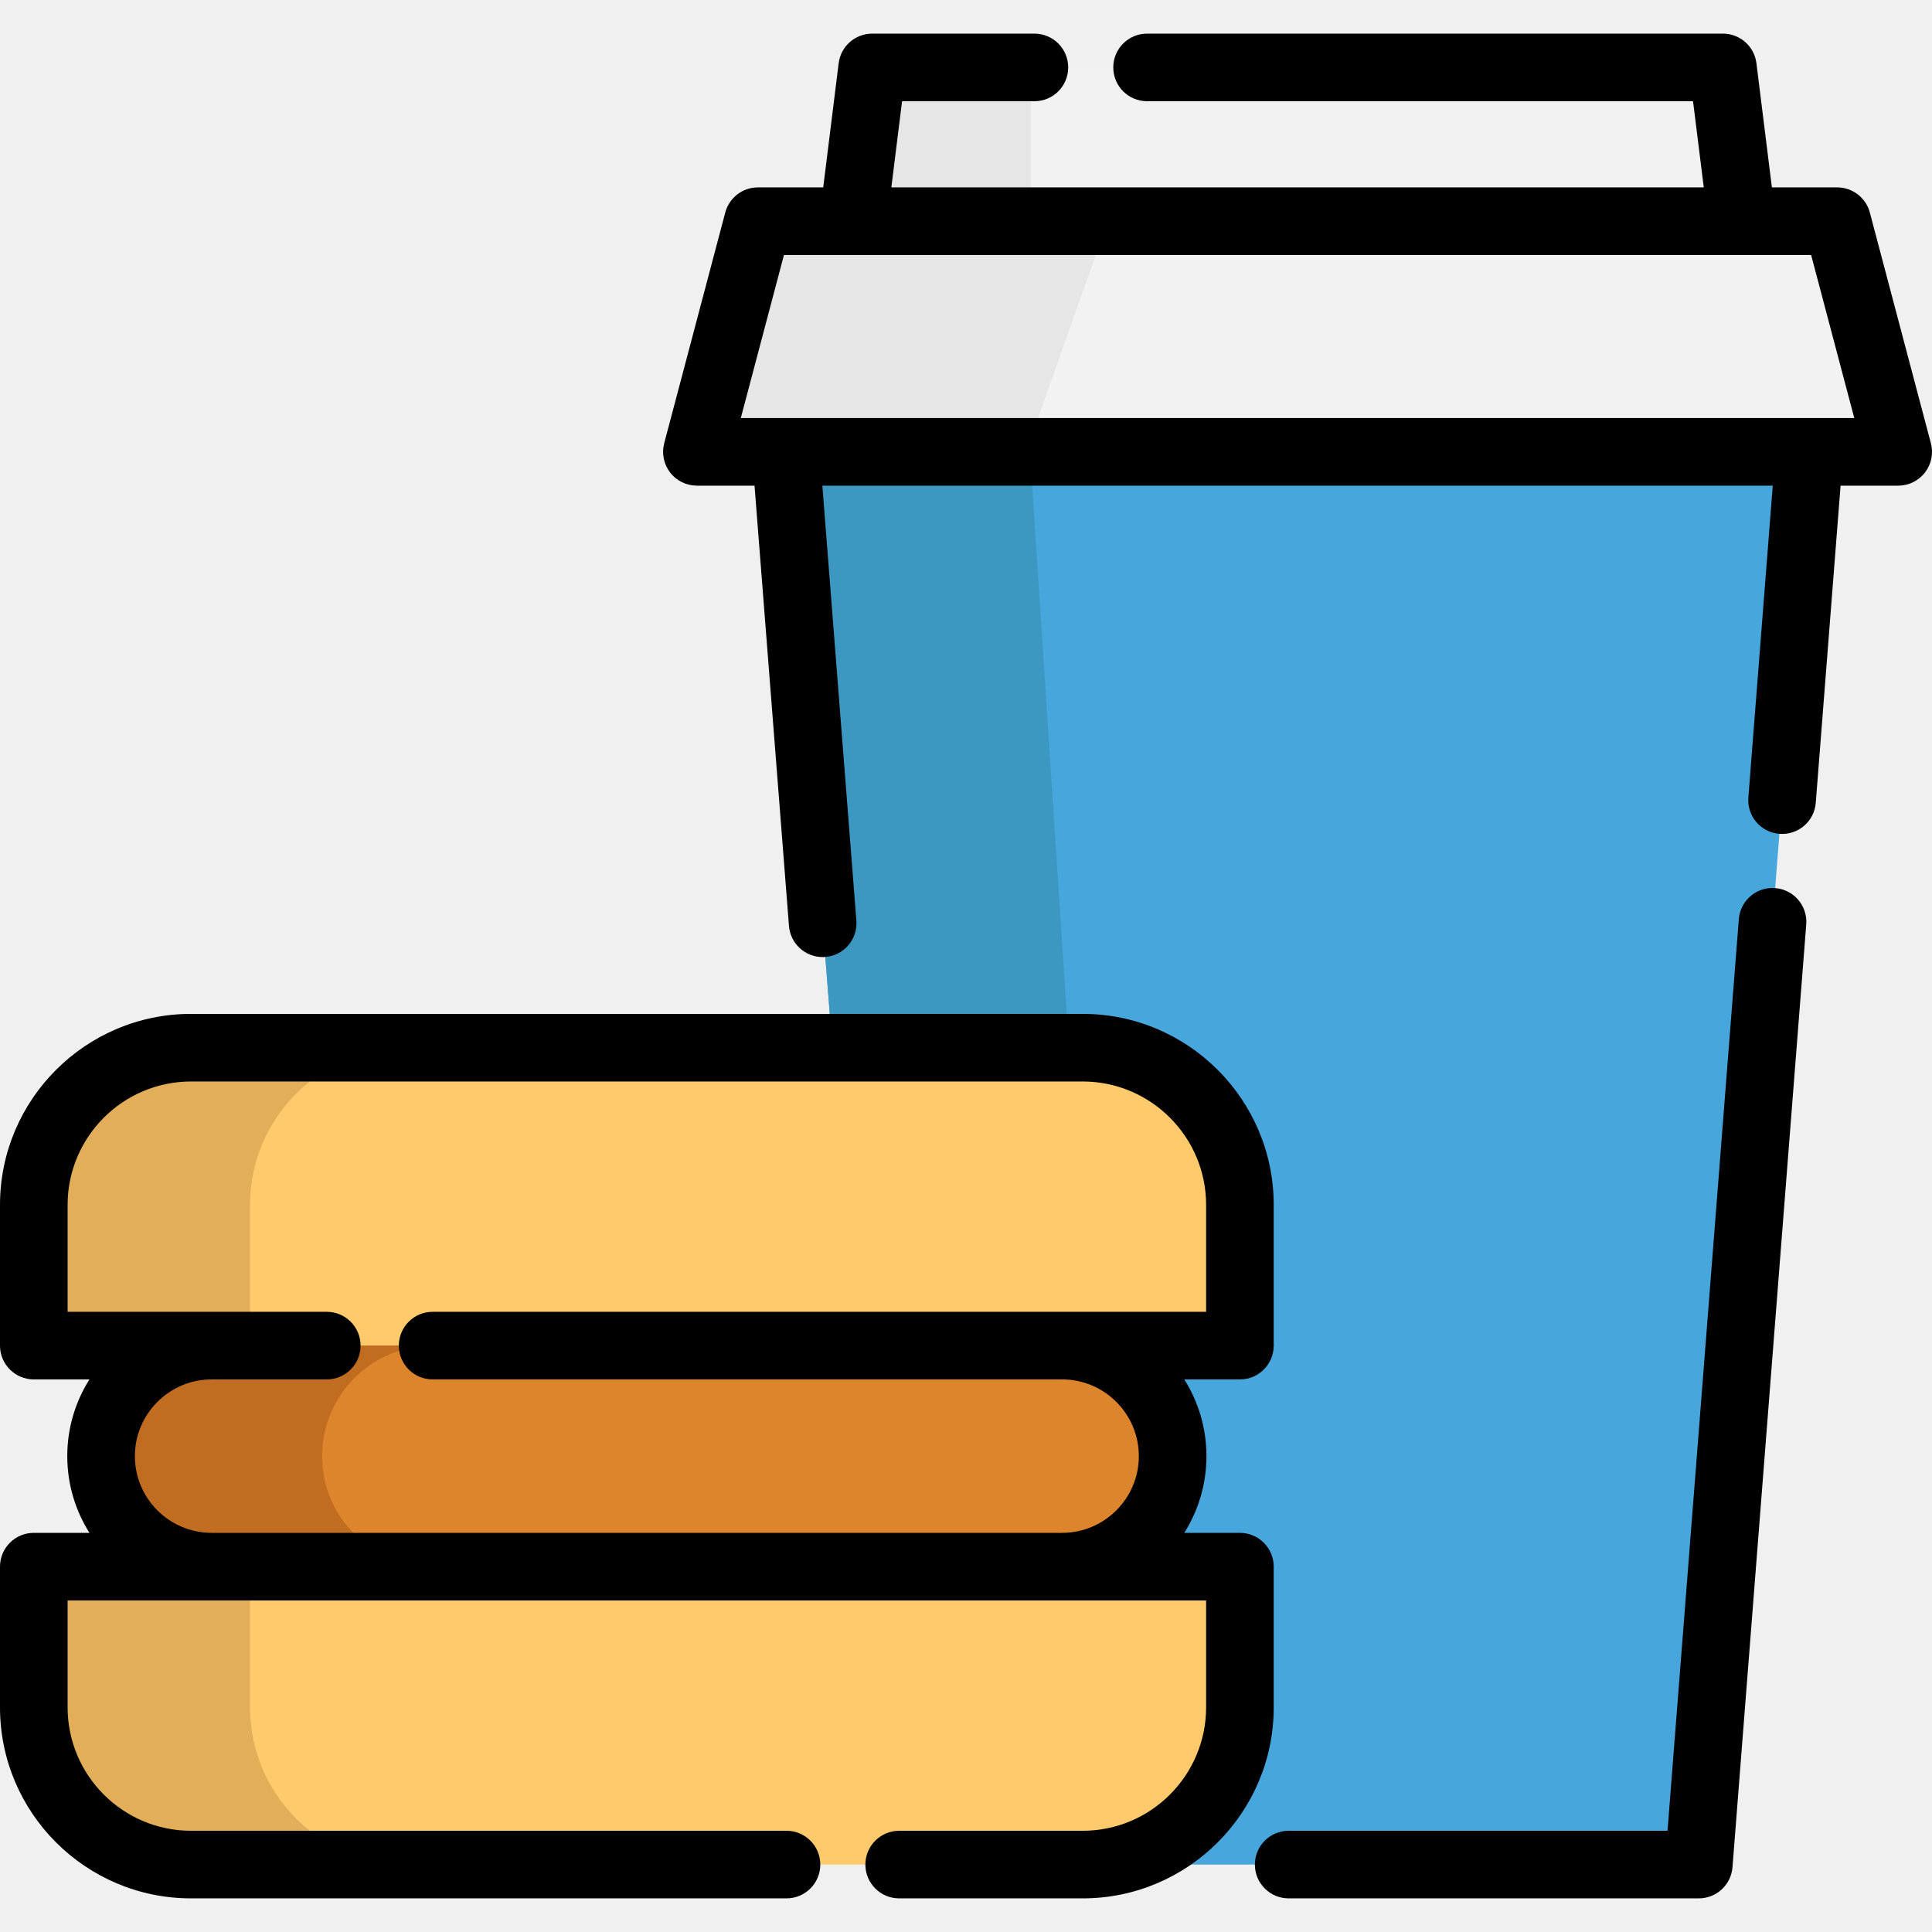
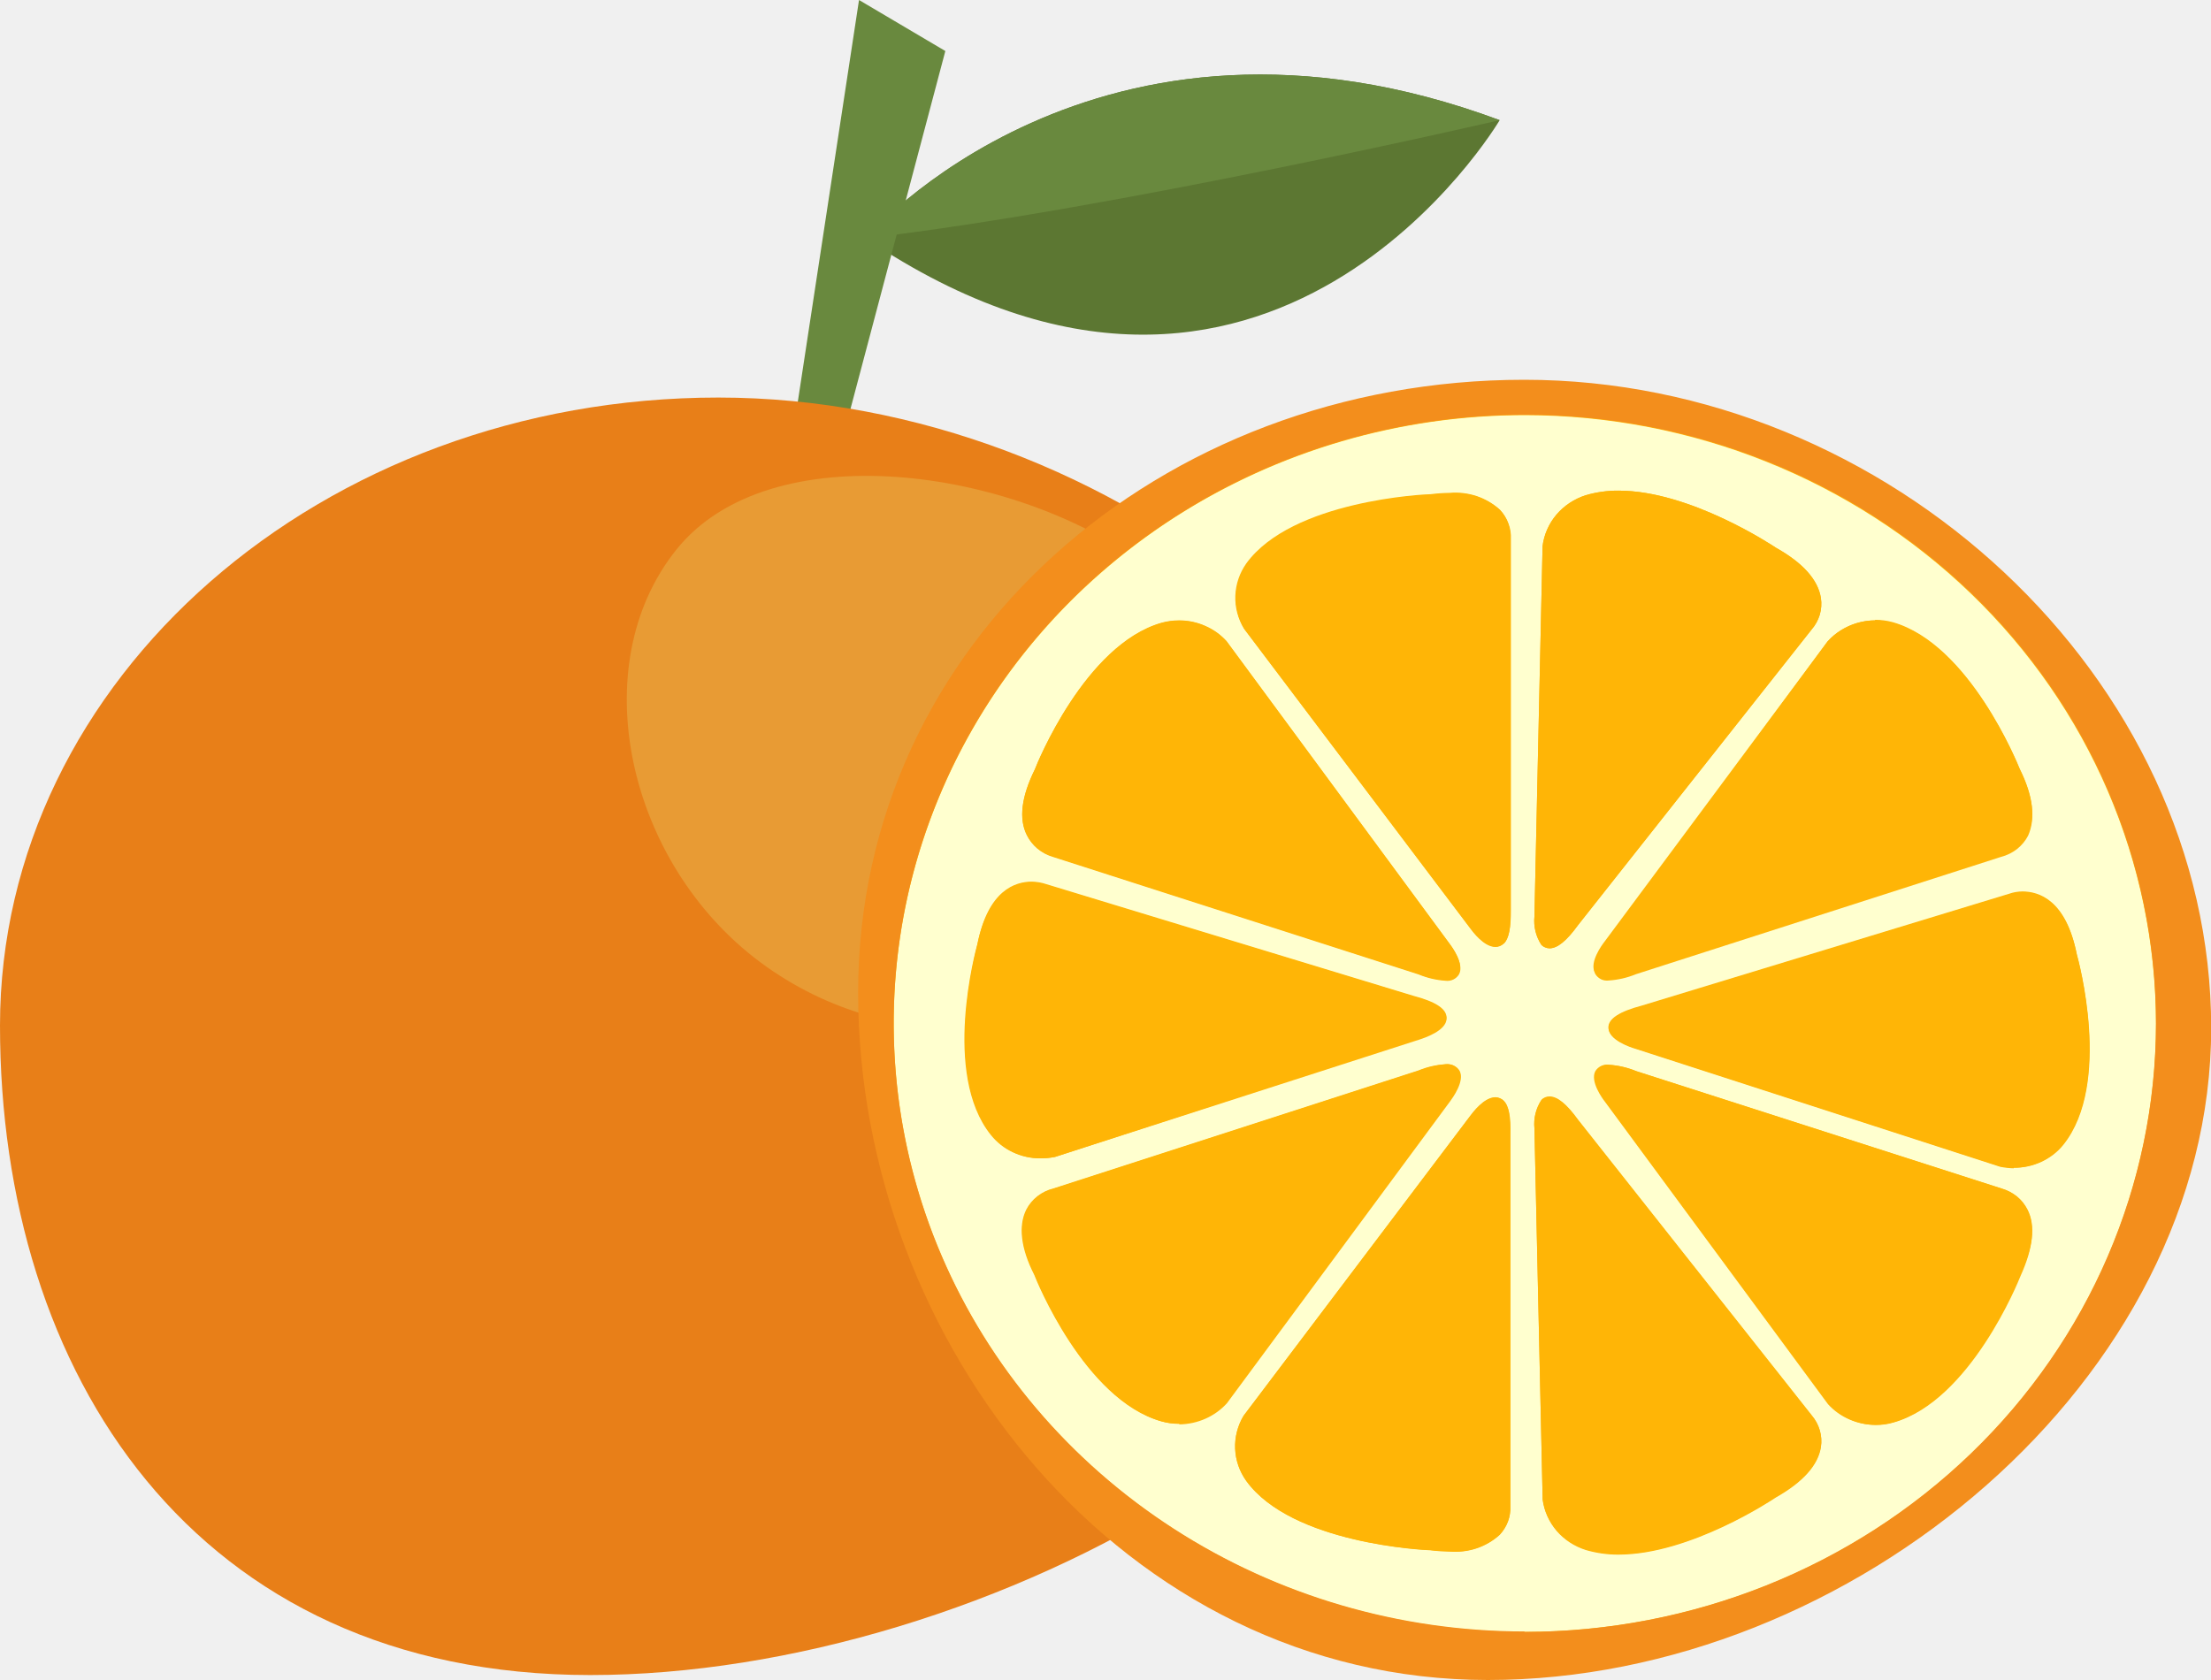
- <svg xmlns="http://www.w3.org/2000/svg" height="800px" width="800px" version="1.1" id="Layer_1" viewBox="0 0 512 512" xml:space="preserve">
-   <polygon style="fill:#47A7DD;" points="479.485,119.743 208.243,119.743 237.532,494.132 450.196,494.132 " />
-   <polygon style="fill:#3D98C1;" points="208.243,119.743 237.532,494.132 297.458,494.132 272.957,119.743 " />
-   <path style="fill:#FFCA6C;" d="M328.59,415.179H8.958v37.293c0,23.009,18.651,41.66,41.66,41.66H286.93  c23.009,0,41.66-18.651,41.66-41.66V415.179z" />
-   <path style="fill:#E2AE5A;" d="M66.263,452.471v-37.292H8.958v37.293c0,23.009,18.651,41.66,41.66,41.66h57.305  C84.915,494.132,66.263,475.48,66.263,452.471z" />
-   <path style="fill:#FFCA6C;" d="M8.958,356.601H328.59v-37.293c0-23.009-18.651-41.66-41.66-41.66H50.618  c-23.009,0-41.66,18.651-41.66,41.66V356.601z" />
-   <path style="fill:#E2AE5A;" d="M66.263,319.309v37.293H8.958v-37.293c0-23.009,18.651-41.66,41.66-41.66h57.305  C84.915,277.649,66.263,296.3,66.263,319.309z" />
-   <path style="fill:#DD852C;" d="M281.473,356.601H56.076c-16.175,0-29.289,13.113-29.289,29.289l0,0  c0,16.175,13.113,29.289,29.289,29.289h225.398c16.175,0,29.289-13.113,29.289-29.289l0,0  C310.761,369.715,297.649,356.601,281.473,356.601z" />
-   <path style="fill:#C16D21;" d="M85.365,385.89L85.365,385.89c0-16.176,13.114-29.289,29.289-29.289H56.076  c-16.175,0-29.289,13.113-29.289,29.289l0,0c0,16.176,13.114,29.289,29.289,29.289h58.578  C98.478,415.179,85.365,402.066,85.365,385.89z" />
-   <g>
-     <polygon style="fill:#F2F2F2;" points="486.869,58.618 200.859,58.618 184.685,119.743 503.043,119.743  " />
-     <polygon style="fill:#F2F2F2;" points="456.585,17.868 231.143,17.868 226.071,58.618 461.656,58.618  " />
+ <svg xmlns="http://www.w3.org/2000/svg" width="25" height="19" viewBox="0 0 25 19" fill="none">
+   <g clip-path="url(#clip0_414_9487)">
+     <path d="M9.788 2.695C9.788 2.695 12.388 -0.339 16.957 1.359C16.957 1.359 14.355 5.771 9.788 2.695Z" fill="#5C7732" />
+     <path d="M9.788 2.695C9.788 2.695 12.388 -0.339 16.957 1.359C16.957 1.359 12.592 2.371 9.788 2.695Z" fill="#69893E" />
+     <path d="M8.878 5.482L9.713 0L10.689 0.577L9.349 5.634C9.189 5.596 9.031 5.545 8.878 5.482Z" fill="#69893E" />
+     <path d="M16.874 11.901C16.874 15.824 11.159 18.944 6.674 18.944C2.19 18.944 0 15.522 0 11.599C0 7.677 3.637 4.496 8.123 4.496C12.609 4.496 16.874 7.979 16.874 11.901Z" fill="#E87F18" />
+     <path d="M7.647 6.217C8.7 4.9 11.456 5.279 12.96 6.397C14.466 7.514 14.284 9.212 13.231 10.525C12.179 11.839 10.104 12 8.599 10.884C7.094 9.767 6.592 7.535 7.647 6.217Z" fill="#E89B34" />
+     <path d="M17.241 18.718C15.765 18.718 14.322 18.296 13.095 17.505C11.867 16.715 10.911 15.591 10.346 14.276C9.781 12.961 9.633 11.514 9.921 10.118C10.209 8.722 10.92 7.44 11.964 6.434C13.008 5.427 14.337 4.742 15.785 4.464C17.233 4.187 18.734 4.329 20.098 4.874C21.461 5.419 22.627 6.341 23.447 7.524C24.267 8.708 24.705 10.099 24.705 11.522C24.703 13.43 23.916 15.259 22.517 16.608C21.117 17.957 19.22 18.716 17.241 18.718Z" fill="#FFB506" />
+     <path d="M17.241 4.695C15.83 4.695 14.45 5.099 13.276 5.855C12.103 6.611 11.188 7.685 10.648 8.943C10.108 10.2 9.967 11.583 10.242 12.918C10.517 14.253 11.197 15.479 12.195 16.441C13.193 17.403 14.465 18.058 15.849 18.324C17.233 18.589 18.668 18.453 19.972 17.932C21.276 17.412 22.391 16.53 23.175 15.398C23.959 14.267 24.378 12.937 24.378 11.576C24.375 9.752 23.623 8.003 22.285 6.713C20.947 5.423 19.133 4.697 17.241 4.695ZM11.702 8.7C11.722 8.646 12.268 7.294 13.133 7.046C13.198 7.028 13.266 7.019 13.334 7.019C13.435 7.019 13.535 7.04 13.627 7.081C13.72 7.121 13.802 7.18 13.869 7.254L16.391 10.676C16.418 10.712 16.559 10.903 16.498 11.018C16.483 11.044 16.46 11.065 16.433 11.078C16.406 11.091 16.375 11.096 16.345 11.092C16.239 11.085 16.136 11.06 16.039 11.02L11.91 9.693C11.843 9.674 11.782 9.641 11.73 9.597C11.679 9.553 11.638 9.499 11.61 9.438C11.518 9.259 11.549 9.007 11.702 8.7ZM11.206 12.829C10.657 12.139 11.041 10.737 11.053 10.676C11.172 10.064 11.483 9.971 11.665 9.971C11.721 9.972 11.777 9.981 11.83 9.999L15.981 11.262C16.235 11.329 16.354 11.409 16.356 11.506C16.356 11.645 16.106 11.728 16.05 11.744L11.93 13.084C11.875 13.095 11.819 13.101 11.763 13.1C11.655 13.1 11.548 13.075 11.451 13.028C11.355 12.981 11.271 12.913 11.206 12.829ZM13.334 16.103C13.266 16.103 13.198 16.094 13.133 16.075C12.268 15.828 11.722 14.476 11.7 14.419C11.547 14.112 11.518 13.86 11.61 13.681C11.64 13.623 11.684 13.572 11.736 13.53C11.789 13.489 11.85 13.459 11.916 13.443L16.045 12.108C16.142 12.068 16.246 12.044 16.351 12.037C16.381 12.034 16.412 12.039 16.439 12.052C16.466 12.065 16.489 12.085 16.504 12.111C16.565 12.226 16.424 12.418 16.397 12.455L13.873 15.87C13.806 15.944 13.723 16.004 13.63 16.045C13.537 16.086 13.436 16.108 13.334 16.109V16.103ZM17.078 17.032C17.081 17.091 17.071 17.15 17.051 17.206C17.03 17.261 16.998 17.312 16.957 17.356C16.882 17.424 16.793 17.476 16.695 17.509C16.598 17.541 16.495 17.553 16.392 17.545C16.319 17.544 16.245 17.539 16.172 17.53C16.112 17.53 14.609 17.459 14.092 16.747C14.015 16.64 13.971 16.513 13.966 16.383C13.961 16.252 13.994 16.123 14.062 16.01L16.625 12.618C16.651 12.584 16.778 12.409 16.909 12.409C16.927 12.409 16.944 12.413 16.96 12.42C16.976 12.427 16.991 12.436 17.003 12.449C17.062 12.508 17.085 12.63 17.078 12.835V17.032ZM17.003 10.667C16.991 10.68 16.976 10.689 16.96 10.696C16.944 10.702 16.927 10.706 16.909 10.706C16.784 10.706 16.651 10.532 16.625 10.496L14.071 7.115C14.003 7.002 13.969 6.873 13.974 6.743C13.979 6.612 14.022 6.486 14.098 6.378C14.615 5.666 16.119 5.596 16.183 5.595C16.254 5.586 16.326 5.581 16.398 5.58C16.501 5.571 16.604 5.584 16.702 5.616C16.799 5.649 16.888 5.701 16.963 5.769C17.004 5.813 17.037 5.865 17.057 5.922C17.078 5.978 17.087 6.038 17.084 6.098V10.288C17.085 10.492 17.062 10.617 17.003 10.673V10.667ZM21.202 7.01C21.27 7.01 21.338 7.019 21.403 7.037C22.268 7.285 22.814 8.637 22.837 8.694C22.99 9.001 23.018 9.253 22.926 9.432C22.896 9.491 22.853 9.542 22.8 9.584C22.747 9.625 22.686 9.655 22.62 9.672L18.491 10.999C18.393 11.039 18.29 11.063 18.185 11.07C18.155 11.074 18.124 11.069 18.097 11.056C18.069 11.043 18.047 11.022 18.032 10.996C17.972 10.881 18.111 10.69 18.14 10.653L20.664 7.255C20.731 7.181 20.814 7.121 20.906 7.08C20.999 7.038 21.1 7.017 21.202 7.016V7.01ZM17.35 10.367L17.442 6.177C17.458 6.046 17.513 5.922 17.599 5.82C17.686 5.718 17.801 5.642 17.931 5.601C18.051 5.566 18.176 5.548 18.301 5.549C19.112 5.549 20.043 6.17 20.083 6.196C20.389 6.367 20.557 6.559 20.589 6.763C20.599 6.827 20.594 6.892 20.576 6.954C20.557 7.016 20.525 7.073 20.482 7.122L17.844 10.461C17.714 10.641 17.61 10.725 17.521 10.725C17.503 10.725 17.486 10.721 17.47 10.714C17.454 10.708 17.439 10.698 17.428 10.685C17.366 10.59 17.339 10.478 17.35 10.367ZM20.589 16.368C20.557 16.572 20.386 16.763 20.078 16.937C20.043 16.961 19.112 17.582 18.301 17.582C18.176 17.583 18.051 17.565 17.931 17.53C17.802 17.489 17.688 17.415 17.601 17.314C17.515 17.213 17.46 17.091 17.443 16.961L17.35 12.763C17.339 12.652 17.366 12.54 17.428 12.446C17.439 12.433 17.454 12.423 17.47 12.416C17.486 12.409 17.503 12.406 17.521 12.406C17.61 12.406 17.714 12.49 17.845 12.671L20.485 16.011C20.527 16.06 20.559 16.117 20.577 16.179C20.595 16.241 20.599 16.305 20.589 16.368ZM22.836 14.434C22.814 14.488 22.268 15.84 21.404 16.087C21.339 16.105 21.271 16.115 21.202 16.114C21.101 16.114 21.001 16.093 20.909 16.052C20.817 16.012 20.735 15.953 20.669 15.88L18.145 12.457C18.117 12.422 17.978 12.23 18.038 12.115C18.053 12.09 18.076 12.069 18.103 12.056C18.13 12.043 18.161 12.038 18.191 12.042C18.296 12.049 18.4 12.074 18.497 12.114L22.626 13.441C22.69 13.459 22.749 13.489 22.799 13.53C22.85 13.571 22.891 13.621 22.92 13.678C23.018 13.861 22.989 14.118 22.836 14.428V14.434ZM22.77 13.213C22.719 13.212 22.667 13.206 22.617 13.196L18.488 11.86C18.439 11.846 18.182 11.761 18.189 11.623C18.189 11.524 18.312 11.446 18.566 11.38L22.72 10.114C22.769 10.097 22.82 10.088 22.872 10.088C23.047 10.088 23.359 10.181 23.484 10.797C23.5 10.853 23.884 12.255 23.331 12.947C23.265 13.029 23.18 13.095 23.082 13.14C22.985 13.185 22.878 13.208 22.77 13.207V13.213Z" fill="#FFFFCF" />
+     <path d="M17.235 4.295C13.121 4.295 9.703 7.259 9.703 11.226C9.703 15.193 12.707 19 16.824 19C20.941 19 25.002 15.592 25.002 11.627C25.002 7.662 21.351 4.295 17.235 4.295ZM17.235 18.451C15.824 18.45 14.444 18.046 13.272 17.289C12.099 16.532 11.185 15.457 10.646 14.199C10.107 12.941 9.967 11.558 10.243 10.223C10.52 8.889 11.2 7.664 12.199 6.702C13.198 5.741 14.47 5.086 15.854 4.822C17.239 4.557 18.673 4.695 19.977 5.216C21.28 5.738 22.394 6.62 23.178 7.752C23.961 8.884 24.378 10.215 24.378 11.575C24.376 13.4 23.623 15.149 22.285 16.438C20.947 17.728 19.133 18.454 17.241 18.456L17.235 18.451Z" fill="#F38E1C" />
+     <path d="M16.957 5.763C16.882 5.695 16.793 5.643 16.696 5.61C16.598 5.578 16.495 5.565 16.392 5.574C16.32 5.575 16.248 5.58 16.177 5.589C16.113 5.589 14.609 5.66 14.092 6.372C14.016 6.48 13.973 6.606 13.968 6.737C13.963 6.867 13.997 6.996 14.065 7.109L16.625 10.501C16.651 10.536 16.778 10.71 16.91 10.71C16.927 10.71 16.944 10.707 16.96 10.7C16.976 10.693 16.991 10.684 17.003 10.672C17.062 10.613 17.085 10.49 17.078 10.287V6.092C17.081 6.032 17.072 5.972 17.051 5.916C17.031 5.859 16.998 5.807 16.957 5.763Z" fill="#FFB506" />
+     <path d="M20.589 6.762C20.557 6.559 20.386 6.367 20.083 6.196C20.043 6.17 19.112 5.549 18.301 5.549C18.176 5.548 18.051 5.565 17.931 5.6C17.801 5.642 17.686 5.718 17.599 5.82C17.513 5.922 17.458 6.046 17.442 6.177L17.35 10.366C17.339 10.478 17.366 10.59 17.428 10.685C17.44 10.697 17.454 10.707 17.47 10.714C17.486 10.721 17.504 10.725 17.521 10.725C17.61 10.725 17.714 10.641 17.844 10.461L20.482 7.122C20.525 7.073 20.557 7.015 20.576 6.953C20.594 6.891 20.599 6.826 20.589 6.762Z" fill="#FFB506" />
+     <path d="M22.837 8.7C22.814 8.643 22.268 7.29 21.403 7.043C21.271 7.007 21.132 7.007 21.001 7.045C20.87 7.083 20.753 7.155 20.664 7.255L18.147 10.671C18.118 10.708 17.978 10.9 18.038 11.015C18.053 11.041 18.076 11.061 18.103 11.075C18.13 11.088 18.161 11.093 18.191 11.089C18.296 11.082 18.4 11.058 18.497 11.018L22.626 9.691C22.692 9.674 22.753 9.644 22.806 9.603C22.859 9.561 22.902 9.509 22.932 9.451C23.018 9.259 22.989 9.007 22.837 8.7Z" fill="#FFB506" />
+     <path d="M16.391 10.673L13.869 7.251C13.802 7.177 13.72 7.118 13.627 7.078C13.535 7.037 13.435 7.016 13.334 7.016C13.266 7.016 13.198 7.025 13.133 7.043C12.268 7.29 11.722 8.643 11.702 8.7C11.549 9.01 11.518 9.262 11.61 9.446C11.639 9.504 11.68 9.554 11.73 9.596C11.781 9.637 11.84 9.667 11.903 9.685L16.033 11.012C16.13 11.053 16.233 11.077 16.339 11.085C16.369 11.088 16.4 11.083 16.427 11.07C16.454 11.057 16.477 11.036 16.492 11.011C16.559 10.9 16.418 10.709 16.391 10.673Z" fill="#FFB506" />
+     <path d="M17.077 17.037V12.838C17.077 12.633 17.062 12.51 17.003 12.451C16.991 12.439 16.976 12.429 16.96 12.422C16.944 12.416 16.927 12.412 16.909 12.412C16.784 12.412 16.651 12.587 16.625 12.621L14.061 16.013C13.994 16.126 13.96 16.255 13.966 16.386C13.971 16.516 14.015 16.642 14.092 16.75C14.609 17.462 16.112 17.531 16.172 17.533C16.245 17.542 16.319 17.547 16.392 17.548C16.495 17.556 16.598 17.544 16.695 17.512C16.793 17.479 16.882 17.427 16.957 17.359C17.039 17.271 17.083 17.156 17.077 17.037Z" fill="#FFB506" />
+     <path d="M20.485 16.005L17.845 12.665C17.714 12.484 17.61 12.4 17.521 12.4C17.503 12.4 17.486 12.403 17.47 12.41C17.454 12.417 17.439 12.427 17.428 12.44C17.366 12.534 17.339 12.646 17.35 12.757L17.443 16.955C17.46 17.085 17.515 17.207 17.601 17.308C17.688 17.409 17.802 17.483 17.931 17.524C18.051 17.559 18.176 17.577 18.301 17.576C19.112 17.576 20.043 16.955 20.078 16.931C20.384 16.757 20.557 16.566 20.589 16.362C20.599 16.299 20.594 16.235 20.576 16.173C20.558 16.111 20.527 16.054 20.485 16.005Z" fill="#FFB506" />
+     <path d="M22.926 13.68C22.897 13.623 22.857 13.572 22.807 13.531C22.757 13.491 22.698 13.46 22.636 13.442L18.506 12.115C18.409 12.075 18.305 12.05 18.2 12.043C18.17 12.039 18.139 12.044 18.112 12.057C18.085 12.07 18.062 12.091 18.047 12.117C17.988 12.232 18.127 12.423 18.154 12.459L20.678 15.881C20.744 15.954 20.827 16.013 20.919 16.053C21.011 16.094 21.11 16.115 21.212 16.116C21.28 16.116 21.348 16.107 21.413 16.087C22.278 15.841 22.824 14.489 22.845 14.434C22.989 14.117 23.018 13.861 22.926 13.68Z" fill="#FFB506" />
+     <path d="M23.481 10.791C23.362 10.174 23.05 10.082 22.869 10.082C22.817 10.082 22.766 10.091 22.717 10.108L18.563 11.373C18.309 11.44 18.189 11.521 18.186 11.617C18.186 11.755 18.436 11.839 18.485 11.854L22.614 13.19C22.664 13.2 22.716 13.205 22.767 13.206C22.875 13.207 22.983 13.183 23.08 13.137C23.177 13.091 23.262 13.024 23.328 12.941C23.881 12.249 23.497 10.847 23.481 10.791Z" fill="#FFB506" />
+     <path d="M16.498 12.109C16.483 12.084 16.46 12.063 16.433 12.05C16.406 12.037 16.375 12.032 16.345 12.035C16.24 12.043 16.136 12.066 16.039 12.106L11.91 13.441C11.844 13.457 11.783 13.487 11.73 13.528C11.677 13.57 11.634 13.621 11.604 13.68C11.512 13.865 11.543 14.122 11.694 14.417C11.715 14.474 12.261 15.827 13.127 16.073C13.192 16.092 13.259 16.101 13.327 16.101C13.43 16.1 13.531 16.078 13.624 16.037C13.717 15.996 13.8 15.936 13.867 15.862L16.385 12.445C16.418 12.416 16.559 12.224 16.498 12.109Z" fill="#FFB506" />
+     <path d="M15.978 11.267L11.827 10.005C11.774 9.987 11.718 9.977 11.662 9.977C11.488 9.977 11.177 10.07 11.05 10.682C11.033 10.742 10.649 12.145 11.203 12.835C11.269 12.918 11.354 12.986 11.451 13.031C11.549 13.078 11.656 13.101 11.764 13.1C11.82 13.1 11.875 13.095 11.93 13.084L16.05 11.757C16.099 11.741 16.356 11.658 16.356 11.52C16.351 11.413 16.232 11.335 15.978 11.267Z" fill="#FFB506" />
  </g>
-   <polyline style="fill:#E6E6E6;" points="273.189,17.868 231.143,17.868 226.071,58.618 200.859,58.618 184.685,119.743   271.915,119.743 293.564,58.618 273.189,57.344 " />
-   <path d="M337.548,415.179c0-4.947-4.01-8.958-8.958-8.958h-14.743c3.716-5.895,5.874-12.863,5.874-20.331s-2.16-14.436-5.874-20.331  h14.743c4.949,0,8.958-4.011,8.958-8.958v-37.292c0-27.912-22.708-50.618-50.618-50.618H50.618C22.708,268.689,0,291.397,0,319.309  v37.292c0,4.947,4.01,8.958,8.958,8.958h14.744c-3.715,5.895-5.874,12.863-5.874,20.331s2.16,14.436,5.874,20.331H8.958  c-4.949,0-8.958,4.011-8.958,8.958v37.292c0,27.912,22.708,50.618,50.618,50.618h157.813c4.949,0,8.958-4.011,8.958-8.958  s-4.01-8.958-8.958-8.958H50.618c-18.033,0.001-32.702-14.669-32.702-32.702v-28.334h301.715v28.334  c0,18.033-14.669,32.702-32.702,32.702h-48.637c-4.949,0-8.958,4.011-8.958,8.958s4.01,8.958,8.958,8.958h48.637  c27.911,0,50.618-22.708,50.618-50.618V415.179z M56.075,406.221c-11.21,0-20.331-9.121-20.331-20.331s9.121-20.331,20.331-20.331  h30.523c4.949,0,8.958-4.011,8.958-8.958s-4.01-8.958-8.958-8.958H17.917v-28.334c0-18.033,14.669-32.702,32.702-32.702H286.93  c18.033,0,32.702,14.67,32.702,32.702v28.334H114.653c-4.949,0-8.958,4.011-8.958,8.958s4.01,8.958,8.958,8.958h166.819  c11.211,0,20.331,9.121,20.331,20.331s-9.121,20.331-20.331,20.331H56.075z" />
-   <path d="M470.439,235.352c-4.939-0.387-9.244,3.3-9.631,8.232l-18.897,241.59H341.514c-4.949,0-8.958,4.011-8.958,8.958  c0,4.947,4.01,8.958,8.958,8.958h108.682c4.676,0,8.567-3.598,8.932-8.26l19.545-249.849  C479.057,240.049,475.372,235.738,470.439,235.352z" />
-   <path d="M511.701,117.452l-16.174-61.125c-1.039-3.93-4.595-6.667-8.66-6.667h-17.299l-4.095-32.898  c-0.558-4.485-4.369-7.852-8.889-7.852H303.988c-4.949,0-8.958,4.011-8.958,8.958s4.01,8.958,8.958,8.958h144.685l2.842,22.833  h-215.3l2.842-22.833h35.07c4.949,0,8.958-4.011,8.958-8.958s-4.01-8.958-8.958-8.958h-42.984c-4.52,0-8.332,3.367-8.889,7.852  l-4.093,32.898h-17.302c-4.065,0-7.621,2.738-8.66,6.667l-16.174,61.125c-0.712,2.688-0.135,5.553,1.561,7.757  c1.696,2.203,4.319,3.494,7.099,3.494h15.273l9.127,116.669c0.368,4.695,4.292,8.261,8.923,8.261c0.233,0,0.471-0.01,0.708-0.027  c4.933-0.386,8.618-4.698,8.233-9.63l-9.018-115.272h251.868l-6.466,82.643c-0.385,4.932,3.3,9.244,8.233,9.63  c4.949,0.388,9.245-3.3,9.631-8.232l6.574-84.04h15.272c2.779,0,5.402-1.291,7.099-3.494  C511.838,123.005,512.413,120.139,511.701,117.452z M196.322,110.784l11.432-43.208h272.216l11.432,43.208H196.322z" />
+   <defs>
+     <clipPath id="clip0_414_9487">
+       <rect width="25" height="19" fill="white" />
+     </clipPath>
+   </defs>
</svg>
